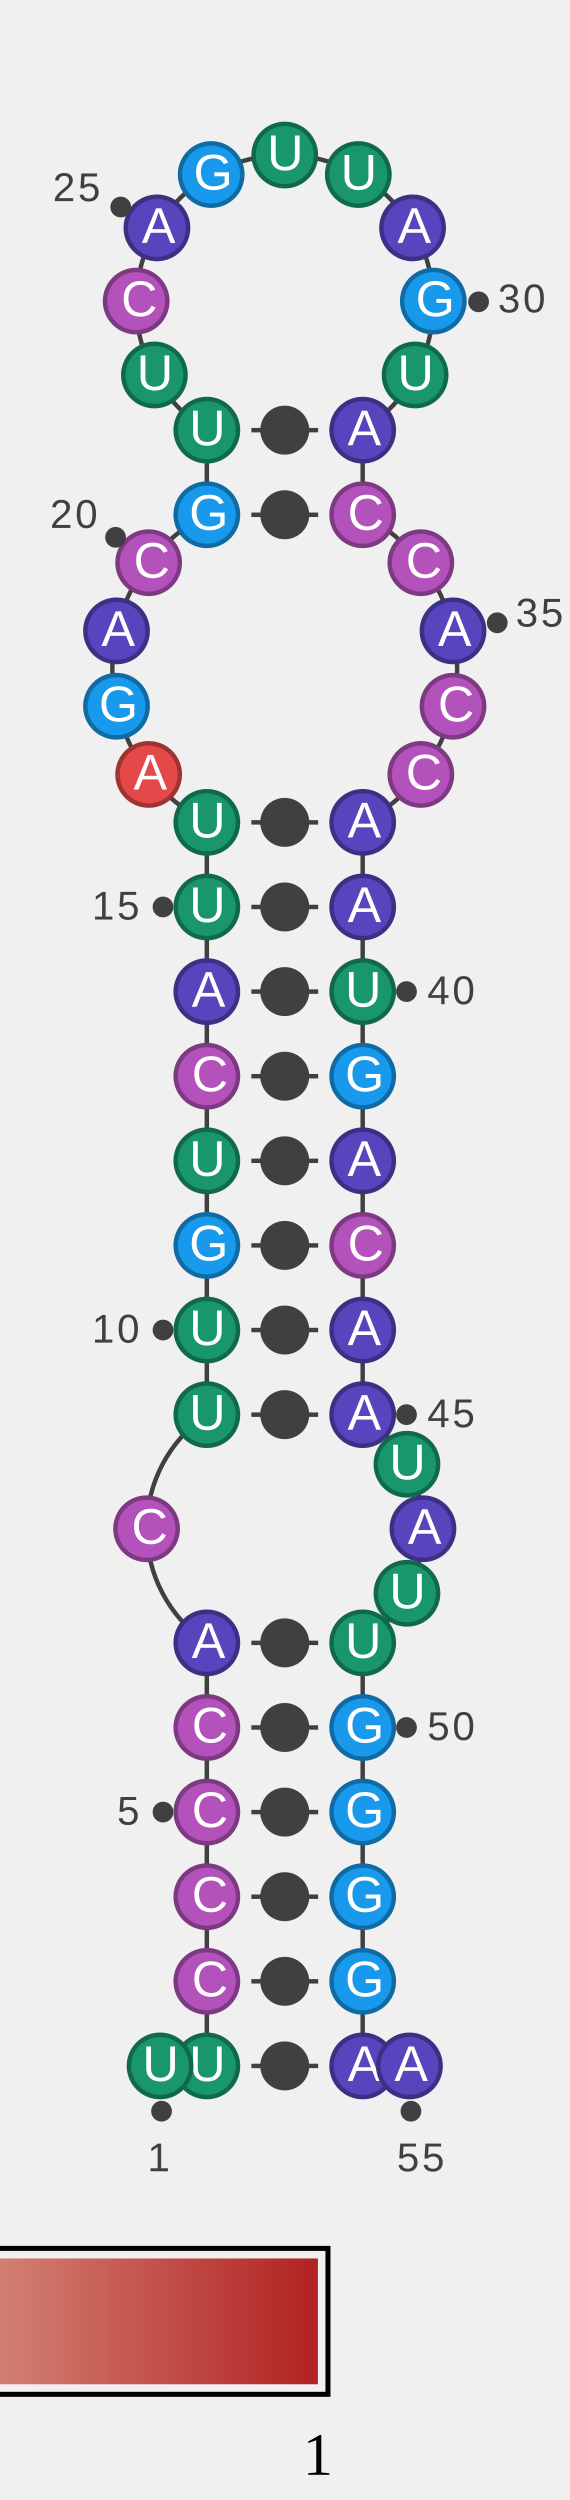
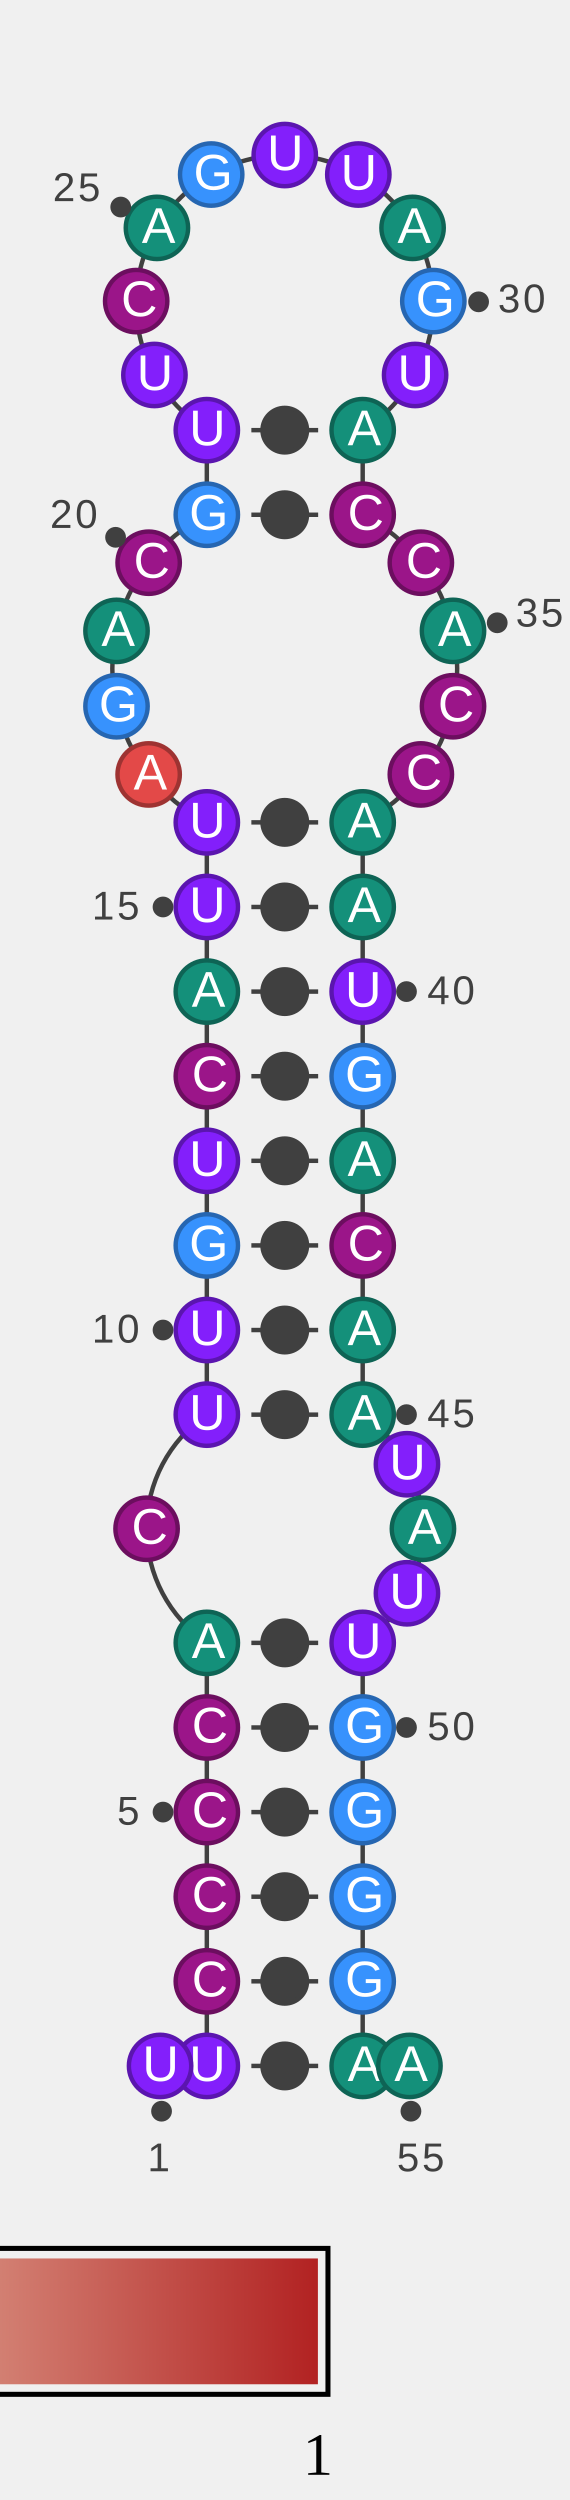
<svg xmlns="http://www.w3.org/2000/svg" width="113.174" height="496.806" viewBox="0 0 113.174 496.806">
  <path d="M 41.1 326.475 A 27.46 27.46 180.0 0 1 29.127 303.799" stroke="#404040" stroke-width="0.885" fill="none" />
  <path d="M 29.127 303.799 A 27.46 27.46 124.331 0 1 41.1 281.123" stroke="#404040" stroke-width="0.885" fill="none" />
  <path d="M 72.074 281.123 A 27.46 27.46 55.669 0 1 80.87 290.977" stroke="#404040" stroke-width="0.885" fill="none" />
  <path d="M 80.87 290.977 A 27.46 27.46 27.834 0 1 84.047 303.799" stroke="#404040" stroke-width="0.885" fill="none" />
  <path d="M 84.047 303.799 A 27.46 27.46 332.166 0 1 80.87 316.621" stroke="#404040" stroke-width="0.885" fill="none" />
  <path d="M 80.87 316.621 A 27.46 27.46 304.331 0 1 72.074 326.475" stroke="#404040" stroke-width="0.885" fill="none" />
  <g>
-     <circle cx="29.127" cy="303.799" r="6.195" stroke="#7d3982" stroke-width="0.885" fill="#b352ba" />
+     <circle cx="29.127" cy="303.799" r="6.195" stroke="#6c0e5f" stroke-width="0.885" fill="#9b1589" />
    <text x="26.127" y="306.799" style="fill:#ffffff;font-family:Arial;font-size:10;">C</text>
  </g>
  <g>
-     <circle cx="80.87" cy="290.977" r="6.195" stroke="#11694d" stroke-width="0.885" fill="#19966e" />
+     <circle cx="80.87" cy="290.977" r="6.195" stroke="#5b15af" stroke-width="0.885" fill="#831ffb" />
    <text x="77.37" y="293.977" style="fill:#ffffff;font-family:Arial;font-size:10;">U</text>
  </g>
  <g>
-     <circle cx="84.047" cy="303.799" r="6.195" stroke="#3d2f83" stroke-width="0.885" fill="#5844bc" />
+     <circle cx="84.047" cy="303.799" r="6.195" stroke="#0e6455" stroke-width="0.885" fill="#14907a" />
    <text x="81.047" y="306.799" style="fill:#ffffff;font-family:Arial;font-size:10;">A</text>
  </g>
  <g>
-     <circle cx="80.87" cy="316.621" r="6.195" stroke="#11694d" stroke-width="0.885" fill="#19966e" />
+     <circle cx="80.87" cy="316.621" r="6.195" stroke="#5b15af" stroke-width="0.885" fill="#831ffb" />
    <text x="77.37" y="319.621" style="fill:#ffffff;font-family:Arial;font-size:10;">U</text>
  </g>
  <path d="M 41.1 163.423 A 34.263 34.263 217.877 0 1 29.542 153.896" stroke="#404040" stroke-width="0.885" fill="none" />
  <path d="M 29.542 153.896 A 34.263 34.263 192.626 0 1 23.152 140.348" stroke="#404040" stroke-width="0.885" fill="none" />
  <path d="M 23.152 140.348 A 34.263 34.263 167.374 0 1 23.152 125.37" stroke="#404040" stroke-width="0.885" fill="none" />
  <path d="M 23.152 125.37 A 34.263 34.263 167.374 0 1 29.542 111.822" stroke="#404040" stroke-width="0.885" fill="none" />
  <path d="M 29.542 111.822 A 34.263 34.263 142.123 0 1 41.1 102.295" stroke="#404040" stroke-width="0.885" fill="none" />
  <path d="M 72.074 102.295 A 34.263 34.263 63.128 0 1 83.632 111.822" stroke="#404040" stroke-width="0.885" fill="none" />
  <path d="M 83.632 111.822 A 34.263 34.263 37.877 0 1 90.022 125.37" stroke="#404040" stroke-width="0.885" fill="none" />
  <path d="M 90.022 125.37 A 34.263 34.263 12.626 0 1 90.022 140.348" stroke="#404040" stroke-width="0.885" fill="none" />
  <path d="M 90.022 140.348 A 34.263 34.263 322.123 0 1 83.632 153.896" stroke="#404040" stroke-width="0.885" fill="none" />
  <path d="M 83.632 153.896 A 34.263 34.263 296.872 0 1 72.074 163.423" stroke="#404040" stroke-width="0.885" fill="none" />
  <g>
    <circle cx="29.542" cy="153.896" r="6.195" stroke="#9e3332" stroke-width="0.885" fill="#e34948" />
    <text x="26.542" y="156.896" style="fill:#ffffff;font-family:Arial;font-size:10;">A</text>
  </g>
  <g>
-     <circle cx="23.152" cy="140.348" r="6.195" stroke="#106ba5" stroke-width="0.885" fill="#1899ec" />
+     <circle cx="23.152" cy="140.348" r="6.195" stroke="#2666b1" stroke-width="0.885" fill="#3792fd" />
    <text x="19.652" y="143.348" style="fill:#ffffff;font-family:Arial;font-size:10;">G</text>
  </g>
  <g>
-     <circle cx="23.152" cy="125.37" r="6.195" stroke="#3d2f83" stroke-width="0.885" fill="#5844bc" />
+     <circle cx="23.152" cy="125.37" r="6.195" stroke="#0e6455" stroke-width="0.885" fill="#14907a" />
    <text x="20.152" y="128.37" style="fill:#ffffff;font-family:Arial;font-size:10;">A</text>
  </g>
  <g>
-     <circle cx="29.542" cy="111.822" r="6.195" stroke="#7d3982" stroke-width="0.885" fill="#b352ba" />
+     <circle cx="29.542" cy="111.822" r="6.195" stroke="#6c0e5f" stroke-width="0.885" fill="#9b1589" />
    <text x="26.542" y="114.822" style="fill:#ffffff;font-family:Arial;font-size:10;">C</text>
  </g>
  <g>
    <text x="14.94" y="104.909" style="fill:#404040;font-family:Arial;font-size:8;">0</text>
  </g>
  <g>
    <text x="9.94" y="104.909" style="fill:#404040;font-family:Arial;font-size:8;">2</text>
  </g>
  <g>
    <circle cx="22.968" cy="106.775" r="2.065" stroke-width="0.0" fill="#404040" />
  </g>
  <g>
-     <circle cx="83.632" cy="111.822" r="6.195" stroke="#7d3982" stroke-width="0.885" fill="#b352ba" />
+     <circle cx="83.632" cy="111.822" r="6.195" stroke="#6c0e5f" stroke-width="0.885" fill="#9b1589" />
    <text x="80.632" y="114.822" style="fill:#ffffff;font-family:Arial;font-size:10;">C</text>
  </g>
  <g>
-     <circle cx="90.022" cy="125.37" r="6.195" stroke="#3d2f83" stroke-width="0.885" fill="#5844bc" />
+     <circle cx="90.022" cy="125.37" r="6.195" stroke="#0e6455" stroke-width="0.885" fill="#14907a" />
    <text x="87.022" y="128.37" style="fill:#ffffff;font-family:Arial;font-size:10;">A</text>
  </g>
  <g>
    <text x="102.483" y="124.519" style="fill:#404040;font-family:Arial;font-size:8;">3</text>
  </g>
  <g>
    <text x="107.483" y="124.519" style="fill:#404040;font-family:Arial;font-size:8;">5</text>
  </g>
  <g>
    <circle cx="98.808" cy="123.763" r="2.065" stroke-width="0.0" fill="#404040" />
  </g>
  <g>
-     <circle cx="90.022" cy="140.348" r="6.195" stroke="#7d3982" stroke-width="0.885" fill="#b352ba" />
+     <circle cx="90.022" cy="140.348" r="6.195" stroke="#6c0e5f" stroke-width="0.885" fill="#9b1589" />
    <text x="87.022" y="143.348" style="fill:#ffffff;font-family:Arial;font-size:10;">C</text>
  </g>
  <g>
-     <circle cx="83.632" cy="153.896" r="6.195" stroke="#7d3982" stroke-width="0.885" fill="#b352ba" />
+     <circle cx="83.632" cy="153.896" r="6.195" stroke="#6c0e5f" stroke-width="0.885" fill="#9b1589" />
    <text x="80.632" y="156.896" style="fill:#ffffff;font-family:Arial;font-size:10;">C</text>
  </g>
  <path d="M 41.1 85.481 A 29.528 29.528 208.694 0 1 30.685 74.517" stroke="#404040" stroke-width="0.885" fill="none" />
  <path d="M 30.685 74.517 A 29.528 29.528 179.02 0 1 27.063 59.835" stroke="#404040" stroke-width="0.885" fill="none" />
  <path d="M 27.063 59.835 A 29.528 29.528 179.02 0 1 31.185 45.285" stroke="#404040" stroke-width="0.885" fill="none" />
  <path d="M 31.185 45.285 A 29.528 29.528 149.347 0 1 41.969 34.684" stroke="#404040" stroke-width="0.885" fill="none" />
  <path d="M 41.969 34.684 A 29.528 29.528 119.673 0 1 56.587 30.812" stroke="#404040" stroke-width="0.885" fill="none" />
  <path d="M 56.587 30.812 A 29.528 29.528 90 0 1 71.205 34.684" stroke="#404040" stroke-width="0.885" fill="none" />
  <path d="M 71.205 34.684 A 29.528 29.528 60.327 0 1 81.989 45.285" stroke="#404040" stroke-width="0.885" fill="none" />
  <path d="M 81.989 45.285 A 29.528 29.528 30.653 0 1 86.111 59.835" stroke="#404040" stroke-width="0.885" fill="none" />
  <path d="M 86.111 59.835 A 29.528 29.528 0.98 0 1 82.489 74.517" stroke="#404040" stroke-width="0.885" fill="none" />
  <path d="M 82.489 74.517 A 29.528 29.528 301.633 0 1 72.074 85.481" stroke="#404040" stroke-width="0.885" fill="none" />
  <g>
-     <circle cx="30.685" cy="74.517" r="6.195" stroke="#11694d" stroke-width="0.885" fill="#19966e" />
+     <circle cx="30.685" cy="74.517" r="6.195" stroke="#5b15af" stroke-width="0.885" fill="#831ffb" />
    <text x="27.185" y="77.517" style="fill:#ffffff;font-family:Arial;font-size:10;">U</text>
  </g>
  <g>
-     <circle cx="27.063" cy="59.835" r="6.195" stroke="#7d3982" stroke-width="0.885" fill="#b352ba" />
+     <circle cx="27.063" cy="59.835" r="6.195" stroke="#6c0e5f" stroke-width="0.885" fill="#9b1589" />
    <text x="24.063" y="62.835" style="fill:#ffffff;font-family:Arial;font-size:10;">C</text>
  </g>
  <g>
-     <circle cx="31.185" cy="45.285" r="6.195" stroke="#3d2f83" stroke-width="0.885" fill="#5844bc" />
+     <circle cx="31.185" cy="45.285" r="6.195" stroke="#0e6455" stroke-width="0.885" fill="#14907a" />
    <text x="28.185" y="48.285" style="fill:#ffffff;font-family:Arial;font-size:10;">A</text>
  </g>
  <g>
    <text x="15.495" y="39.969" style="fill:#404040;font-family:Arial;font-size:8;">5</text>
  </g>
  <g>
    <text x="10.495" y="39.969" style="fill:#404040;font-family:Arial;font-size:8;">2</text>
  </g>
  <g>
    <circle cx="23.993" cy="41.144" r="2.065" stroke-width="0.0" fill="#404040" />
  </g>
  <g>
-     <circle cx="41.969" cy="34.684" r="6.195" stroke="#106ba5" stroke-width="0.885" fill="#1899ec" />
+     <circle cx="41.969" cy="34.684" r="6.195" stroke="#2666b1" stroke-width="0.885" fill="#3792fd" />
    <text x="38.469" y="37.684" style="fill:#ffffff;font-family:Arial;font-size:10;">G</text>
  </g>
  <g>
-     <circle cx="56.587" cy="30.812" r="6.195" stroke="#11694d" stroke-width="0.885" fill="#19966e" />
+     <circle cx="56.587" cy="30.812" r="6.195" stroke="#5b15af" stroke-width="0.885" fill="#831ffb" />
    <text x="53.087" y="33.812" style="fill:#ffffff;font-family:Arial;font-size:10;">U</text>
  </g>
  <g>
-     <circle cx="71.205" cy="34.684" r="6.195" stroke="#11694d" stroke-width="0.885" fill="#19966e" />
+     <circle cx="71.205" cy="34.684" r="6.195" stroke="#5b15af" stroke-width="0.885" fill="#831ffb" />
    <text x="67.705" y="37.684" style="fill:#ffffff;font-family:Arial;font-size:10;">U</text>
  </g>
  <g>
-     <circle cx="81.989" cy="45.285" r="6.195" stroke="#3d2f83" stroke-width="0.885" fill="#5844bc" />
+     <circle cx="81.989" cy="45.285" r="6.195" stroke="#0e6455" stroke-width="0.885" fill="#14907a" />
    <text x="78.989" y="48.285" style="fill:#ffffff;font-family:Arial;font-size:10;">A</text>
  </g>
  <g>
-     <circle cx="86.111" cy="59.835" r="6.195" stroke="#106ba5" stroke-width="0.885" fill="#1899ec" />
+     <circle cx="86.111" cy="59.835" r="6.195" stroke="#2666b1" stroke-width="0.885" fill="#3792fd" />
    <text x="82.611" y="62.835" style="fill:#ffffff;font-family:Arial;font-size:10;">G</text>
  </g>
  <g>
    <text x="98.94" y="62.073" style="fill:#404040;font-family:Arial;font-size:8;">3</text>
  </g>
  <g>
    <text x="103.94" y="62.073" style="fill:#404040;font-family:Arial;font-size:8;">0</text>
  </g>
  <g>
    <circle cx="95.107" cy="59.981" r="2.065" stroke-width="0.0" fill="#404040" />
  </g>
  <g>
-     <circle cx="82.489" cy="74.517" r="6.195" stroke="#11694d" stroke-width="0.885" fill="#19966e" />
+     <circle cx="82.489" cy="74.517" r="6.195" stroke="#5b15af" stroke-width="0.885" fill="#831ffb" />
    <text x="78.989" y="77.517" style="fill:#ffffff;font-family:Arial;font-size:10;">U</text>
  </g>
  <line x1="41.1" y1="404.352" x2="41.1" y2="399.927" stroke="#404040" stroke-width="0.885" />
  <line x1="41.1" y1="387.538" x2="41.1" y2="383.113" stroke="#404040" stroke-width="0.885" />
  <line x1="41.1" y1="370.723" x2="41.1" y2="366.299" stroke="#404040" stroke-width="0.885" />
  <line x1="41.1" y1="353.909" x2="41.1" y2="349.484" stroke="#404040" stroke-width="0.885" />
  <line x1="41.1" y1="337.095" x2="41.1" y2="332.67" stroke="#404040" stroke-width="0.885" />
  <line x1="72.074" y1="332.67" x2="72.074" y2="337.095" stroke="#404040" stroke-width="0.885" />
  <line x1="72.074" y1="349.484" x2="72.074" y2="353.909" stroke="#404040" stroke-width="0.885" />
  <line x1="72.074" y1="366.299" x2="72.074" y2="370.723" stroke="#404040" stroke-width="0.885" />
  <line x1="72.074" y1="383.113" x2="72.074" y2="387.538" stroke="#404040" stroke-width="0.885" />
  <line x1="72.074" y1="399.927" x2="72.074" y2="404.352" stroke="#404040" stroke-width="0.885" />
  <line x1="49.95" y1="410.547" x2="52.162" y2="410.547" stroke="#404040" stroke-width="0.885" />
  <circle cx="56.587" cy="410.547" r="4.425" stroke="#404040" stroke-width="0.885" fill="#404040" />
  <line x1="61.012" y1="410.547" x2="63.224" y2="410.547" stroke="#404040" stroke-width="0.885" />
  <g>
-     <circle cx="41.1" cy="410.547" r="6.195" stroke="#11694d" stroke-width="0.885" fill="#19966e" />
+     <circle cx="41.1" cy="410.547" r="6.195" stroke="#5b15af" stroke-width="0.885" fill="#831ffb" />
    <text x="37.6" y="413.547" style="fill:#ffffff;font-family:Arial;font-size:10;">U</text>
  </g>
  <g>
-     <circle cx="72.074" cy="410.547" r="6.195" stroke="#3d2f83" stroke-width="0.885" fill="#5844bc" />
+     <circle cx="72.074" cy="410.547" r="6.195" stroke="#0e6455" stroke-width="0.885" fill="#14907a" />
    <text x="69.074" y="413.547" style="fill:#ffffff;font-family:Arial;font-size:10;">A</text>
  </g>
  <line x1="49.95" y1="393.732" x2="52.162" y2="393.732" stroke="#404040" stroke-width="0.885" />
  <circle cx="56.587" cy="393.732" r="4.425" stroke="#404040" stroke-width="0.885" fill="#404040" />
  <line x1="61.012" y1="393.732" x2="63.224" y2="393.732" stroke="#404040" stroke-width="0.885" />
  <g>
-     <circle cx="41.1" cy="393.732" r="6.195" stroke="#7d3982" stroke-width="0.885" fill="#b352ba" />
+     <circle cx="41.1" cy="393.732" r="6.195" stroke="#6c0e5f" stroke-width="0.885" fill="#9b1589" />
    <text x="38.1" y="396.732" style="fill:#ffffff;font-family:Arial;font-size:10;">C</text>
  </g>
  <g>
-     <circle cx="72.074" cy="393.732" r="6.195" stroke="#106ba5" stroke-width="0.885" fill="#1899ec" />
+     <circle cx="72.074" cy="393.732" r="6.195" stroke="#2666b1" stroke-width="0.885" fill="#3792fd" />
    <text x="68.574" y="396.732" style="fill:#ffffff;font-family:Arial;font-size:10;">G</text>
  </g>
  <line x1="49.95" y1="376.918" x2="52.162" y2="376.918" stroke="#404040" stroke-width="0.885" />
  <circle cx="56.587" cy="376.918" r="4.425" stroke="#404040" stroke-width="0.885" fill="#404040" />
  <line x1="61.012" y1="376.918" x2="63.224" y2="376.918" stroke="#404040" stroke-width="0.885" />
  <g>
-     <circle cx="41.1" cy="376.918" r="6.195" stroke="#7d3982" stroke-width="0.885" fill="#b352ba" />
+     <circle cx="41.1" cy="376.918" r="6.195" stroke="#6c0e5f" stroke-width="0.885" fill="#9b1589" />
    <text x="38.1" y="379.918" style="fill:#ffffff;font-family:Arial;font-size:10;">C</text>
  </g>
  <g>
-     <circle cx="72.074" cy="376.918" r="6.195" stroke="#106ba5" stroke-width="0.885" fill="#1899ec" />
+     <circle cx="72.074" cy="376.918" r="6.195" stroke="#2666b1" stroke-width="0.885" fill="#3792fd" />
    <text x="68.574" y="379.918" style="fill:#ffffff;font-family:Arial;font-size:10;">G</text>
  </g>
  <line x1="49.95" y1="360.104" x2="52.162" y2="360.104" stroke="#404040" stroke-width="0.885" />
  <circle cx="56.587" cy="360.104" r="4.425" stroke="#404040" stroke-width="0.885" fill="#404040" />
  <line x1="61.012" y1="360.104" x2="63.224" y2="360.104" stroke="#404040" stroke-width="0.885" />
  <g>
-     <circle cx="41.1" cy="360.104" r="6.195" stroke="#7d3982" stroke-width="0.885" fill="#b352ba" />
+     <circle cx="41.1" cy="360.104" r="6.195" stroke="#6c0e5f" stroke-width="0.885" fill="#9b1589" />
    <text x="38.1" y="363.104" style="fill:#ffffff;font-family:Arial;font-size:10;">C</text>
  </g>
  <g>
    <text x="23.268" y="362.604" style="fill:#404040;font-family:Arial;font-size:8;">5</text>
  </g>
  <g>
    <circle cx="32.398" cy="360.104" r="2.065" stroke-width="0.0" fill="#404040" />
  </g>
  <g>
-     <circle cx="72.074" cy="360.104" r="6.195" stroke="#106ba5" stroke-width="0.885" fill="#1899ec" />
+     <circle cx="72.074" cy="360.104" r="6.195" stroke="#2666b1" stroke-width="0.885" fill="#3792fd" />
    <text x="68.574" y="363.104" style="fill:#ffffff;font-family:Arial;font-size:10;">G</text>
  </g>
  <line x1="49.95" y1="343.29" x2="52.162" y2="343.29" stroke="#404040" stroke-width="0.885" />
  <circle cx="56.587" cy="343.29" r="4.425" stroke="#404040" stroke-width="0.885" fill="#404040" />
  <line x1="61.012" y1="343.29" x2="63.224" y2="343.29" stroke="#404040" stroke-width="0.885" />
  <g>
-     <circle cx="41.1" cy="343.29" r="6.195" stroke="#7d3982" stroke-width="0.885" fill="#b352ba" />
+     <circle cx="41.1" cy="343.29" r="6.195" stroke="#6c0e5f" stroke-width="0.885" fill="#9b1589" />
    <text x="38.1" y="346.29" style="fill:#ffffff;font-family:Arial;font-size:10;">C</text>
  </g>
  <g>
-     <circle cx="72.074" cy="343.29" r="6.195" stroke="#106ba5" stroke-width="0.885" fill="#1899ec" />
+     <circle cx="72.074" cy="343.29" r="6.195" stroke="#2666b1" stroke-width="0.885" fill="#3792fd" />
    <text x="68.574" y="346.29" style="fill:#ffffff;font-family:Arial;font-size:10;">G</text>
  </g>
  <g>
    <text x="84.906" y="345.79" style="fill:#404040;font-family:Arial;font-size:8;">5</text>
  </g>
  <g>
    <text x="89.906" y="345.79" style="fill:#404040;font-family:Arial;font-size:8;">0</text>
  </g>
  <g>
    <circle cx="80.776" cy="343.29" r="2.065" stroke-width="0.0" fill="#404040" />
  </g>
  <line x1="49.95" y1="326.475" x2="52.162" y2="326.475" stroke="#404040" stroke-width="0.885" />
  <circle cx="56.587" cy="326.475" r="4.425" stroke="#404040" stroke-width="0.885" fill="#404040" />
  <line x1="61.012" y1="326.475" x2="63.224" y2="326.475" stroke="#404040" stroke-width="0.885" />
  <g>
-     <circle cx="41.1" cy="326.475" r="6.195" stroke="#3d2f83" stroke-width="0.885" fill="#5844bc" />
+     <circle cx="41.1" cy="326.475" r="6.195" stroke="#0e6455" stroke-width="0.885" fill="#14907a" />
    <text x="38.1" y="329.475" style="fill:#ffffff;font-family:Arial;font-size:10;">A</text>
  </g>
  <g>
-     <circle cx="72.074" cy="326.475" r="6.195" stroke="#11694d" stroke-width="0.885" fill="#19966e" />
+     <circle cx="72.074" cy="326.475" r="6.195" stroke="#5b15af" stroke-width="0.885" fill="#831ffb" />
    <text x="68.574" y="329.475" style="fill:#ffffff;font-family:Arial;font-size:10;">U</text>
  </g>
  <line x1="41.1" y1="274.928" x2="41.1" y2="270.503" stroke="#404040" stroke-width="0.885" />
  <line x1="41.1" y1="258.114" x2="41.1" y2="253.689" stroke="#404040" stroke-width="0.885" />
  <line x1="41.1" y1="241.299" x2="41.1" y2="236.875" stroke="#404040" stroke-width="0.885" />
  <line x1="41.1" y1="224.485" x2="41.1" y2="220.06" stroke="#404040" stroke-width="0.885" />
  <line x1="41.1" y1="207.671" x2="41.1" y2="203.246" stroke="#404040" stroke-width="0.885" />
  <line x1="41.1" y1="190.857" x2="41.1" y2="186.432" stroke="#404040" stroke-width="0.885" />
  <line x1="41.1" y1="174.042" x2="41.1" y2="169.617" stroke="#404040" stroke-width="0.885" />
  <line x1="72.074" y1="169.617" x2="72.074" y2="174.042" stroke="#404040" stroke-width="0.885" />
  <line x1="72.074" y1="186.432" x2="72.074" y2="190.857" stroke="#404040" stroke-width="0.885" />
  <line x1="72.074" y1="203.246" x2="72.074" y2="207.671" stroke="#404040" stroke-width="0.885" />
  <line x1="72.074" y1="220.06" x2="72.074" y2="224.485" stroke="#404040" stroke-width="0.885" />
  <line x1="72.074" y1="236.875" x2="72.074" y2="241.299" stroke="#404040" stroke-width="0.885" />
  <line x1="72.074" y1="253.689" x2="72.074" y2="258.114" stroke="#404040" stroke-width="0.885" />
  <line x1="72.074" y1="270.503" x2="72.074" y2="274.928" stroke="#404040" stroke-width="0.885" />
  <line x1="49.95" y1="281.123" x2="52.162" y2="281.123" stroke="#404040" stroke-width="0.885" />
  <circle cx="56.587" cy="281.123" r="4.425" stroke="#404040" stroke-width="0.885" fill="#404040" />
  <line x1="61.012" y1="281.123" x2="63.224" y2="281.123" stroke="#404040" stroke-width="0.885" />
  <g>
-     <circle cx="41.1" cy="281.123" r="6.195" stroke="#11694d" stroke-width="0.885" fill="#19966e" />
+     <circle cx="41.1" cy="281.123" r="6.195" stroke="#5b15af" stroke-width="0.885" fill="#831ffb" />
    <text x="37.6" y="284.123" style="fill:#ffffff;font-family:Arial;font-size:10;">U</text>
  </g>
  <g>
-     <circle cx="72.074" cy="281.123" r="6.195" stroke="#3d2f83" stroke-width="0.885" fill="#5844bc" />
+     <circle cx="72.074" cy="281.123" r="6.195" stroke="#0e6455" stroke-width="0.885" fill="#14907a" />
    <text x="69.074" y="284.123" style="fill:#ffffff;font-family:Arial;font-size:10;">A</text>
  </g>
  <g>
    <text x="84.906" y="283.623" style="fill:#404040;font-family:Arial;font-size:8;">4</text>
  </g>
  <g>
    <text x="89.906" y="283.623" style="fill:#404040;font-family:Arial;font-size:8;">5</text>
  </g>
  <g>
    <circle cx="80.776" cy="281.123" r="2.065" stroke-width="0.0" fill="#404040" />
  </g>
  <line x1="49.95" y1="264.308" x2="52.162" y2="264.308" stroke="#404040" stroke-width="0.885" />
  <circle cx="56.587" cy="264.308" r="4.425" stroke="#404040" stroke-width="0.885" fill="#404040" />
  <line x1="61.012" y1="264.308" x2="63.224" y2="264.308" stroke="#404040" stroke-width="0.885" />
  <g>
-     <circle cx="41.1" cy="264.308" r="6.195" stroke="#11694d" stroke-width="0.885" fill="#19966e" />
+     <circle cx="41.1" cy="264.308" r="6.195" stroke="#5b15af" stroke-width="0.885" fill="#831ffb" />
    <text x="37.6" y="267.308" style="fill:#ffffff;font-family:Arial;font-size:10;">U</text>
  </g>
  <g>
    <text x="23.268" y="266.808" style="fill:#404040;font-family:Arial;font-size:8;">0</text>
  </g>
  <g>
    <text x="18.268" y="266.808" style="fill:#404040;font-family:Arial;font-size:8;">1</text>
  </g>
  <g>
    <circle cx="32.398" cy="264.308" r="2.065" stroke-width="0.0" fill="#404040" />
  </g>
  <g>
-     <circle cx="72.074" cy="264.308" r="6.195" stroke="#3d2f83" stroke-width="0.885" fill="#5844bc" />
+     <circle cx="72.074" cy="264.308" r="6.195" stroke="#0e6455" stroke-width="0.885" fill="#14907a" />
    <text x="69.074" y="267.308" style="fill:#ffffff;font-family:Arial;font-size:10;">A</text>
  </g>
  <line x1="49.95" y1="247.494" x2="52.162" y2="247.494" stroke="#404040" stroke-width="0.885" />
  <circle cx="56.587" cy="247.494" r="4.425" stroke="#404040" stroke-width="0.885" fill="#404040" />
  <line x1="61.012" y1="247.494" x2="63.224" y2="247.494" stroke="#404040" stroke-width="0.885" />
  <g>
-     <circle cx="41.1" cy="247.494" r="6.195" stroke="#106ba5" stroke-width="0.885" fill="#1899ec" />
+     <circle cx="41.1" cy="247.494" r="6.195" stroke="#2666b1" stroke-width="0.885" fill="#3792fd" />
    <text x="37.6" y="250.494" style="fill:#ffffff;font-family:Arial;font-size:10;">G</text>
  </g>
  <g>
-     <circle cx="72.074" cy="247.494" r="6.195" stroke="#7d3982" stroke-width="0.885" fill="#b352ba" />
+     <circle cx="72.074" cy="247.494" r="6.195" stroke="#6c0e5f" stroke-width="0.885" fill="#9b1589" />
    <text x="69.074" y="250.494" style="fill:#ffffff;font-family:Arial;font-size:10;">C</text>
  </g>
  <line x1="49.95" y1="230.68" x2="52.162" y2="230.68" stroke="#404040" stroke-width="0.885" />
  <circle cx="56.587" cy="230.68" r="4.425" stroke="#404040" stroke-width="0.885" fill="#404040" />
  <line x1="61.012" y1="230.68" x2="63.224" y2="230.68" stroke="#404040" stroke-width="0.885" />
  <g>
-     <circle cx="41.1" cy="230.68" r="6.195" stroke="#11694d" stroke-width="0.885" fill="#19966e" />
+     <circle cx="41.1" cy="230.68" r="6.195" stroke="#5b15af" stroke-width="0.885" fill="#831ffb" />
    <text x="37.6" y="233.68" style="fill:#ffffff;font-family:Arial;font-size:10;">U</text>
  </g>
  <g>
-     <circle cx="72.074" cy="230.68" r="6.195" stroke="#3d2f83" stroke-width="0.885" fill="#5844bc" />
+     <circle cx="72.074" cy="230.68" r="6.195" stroke="#0e6455" stroke-width="0.885" fill="#14907a" />
    <text x="69.074" y="233.68" style="fill:#ffffff;font-family:Arial;font-size:10;">A</text>
  </g>
  <line x1="49.95" y1="213.866" x2="52.162" y2="213.866" stroke="#404040" stroke-width="0.885" />
  <circle cx="56.587" cy="213.866" r="4.425" stroke="#404040" stroke-width="0.885" fill="#404040" />
  <line x1="61.012" y1="213.866" x2="63.224" y2="213.866" stroke="#404040" stroke-width="0.885" />
  <g>
-     <circle cx="41.1" cy="213.866" r="6.195" stroke="#7d3982" stroke-width="0.885" fill="#b352ba" />
+     <circle cx="41.1" cy="213.866" r="6.195" stroke="#6c0e5f" stroke-width="0.885" fill="#9b1589" />
    <text x="38.1" y="216.866" style="fill:#ffffff;font-family:Arial;font-size:10;">C</text>
  </g>
  <g>
-     <circle cx="72.074" cy="213.866" r="6.195" stroke="#106ba5" stroke-width="0.885" fill="#1899ec" />
+     <circle cx="72.074" cy="213.866" r="6.195" stroke="#2666b1" stroke-width="0.885" fill="#3792fd" />
    <text x="68.574" y="216.866" style="fill:#ffffff;font-family:Arial;font-size:10;">G</text>
  </g>
  <line x1="49.95" y1="197.051" x2="52.162" y2="197.051" stroke="#404040" stroke-width="0.885" />
  <circle cx="56.587" cy="197.051" r="4.425" stroke="#404040" stroke-width="0.885" fill="#404040" />
  <line x1="61.012" y1="197.051" x2="63.224" y2="197.051" stroke="#404040" stroke-width="0.885" />
  <g>
-     <circle cx="41.1" cy="197.051" r="6.195" stroke="#3d2f83" stroke-width="0.885" fill="#5844bc" />
+     <circle cx="41.1" cy="197.051" r="6.195" stroke="#0e6455" stroke-width="0.885" fill="#14907a" />
    <text x="38.1" y="200.051" style="fill:#ffffff;font-family:Arial;font-size:10;">A</text>
  </g>
  <g>
-     <circle cx="72.074" cy="197.051" r="6.195" stroke="#11694d" stroke-width="0.885" fill="#19966e" />
+     <circle cx="72.074" cy="197.051" r="6.195" stroke="#5b15af" stroke-width="0.885" fill="#831ffb" />
    <text x="68.574" y="200.051" style="fill:#ffffff;font-family:Arial;font-size:10;">U</text>
  </g>
  <g>
    <text x="84.906" y="199.551" style="fill:#404040;font-family:Arial;font-size:8;">4</text>
  </g>
  <g>
    <text x="89.906" y="199.551" style="fill:#404040;font-family:Arial;font-size:8;">0</text>
  </g>
  <g>
    <circle cx="80.776" cy="197.051" r="2.065" stroke-width="0.0" fill="#404040" />
  </g>
  <line x1="49.95" y1="180.237" x2="52.162" y2="180.237" stroke="#404040" stroke-width="0.885" />
  <circle cx="56.587" cy="180.237" r="4.425" stroke="#404040" stroke-width="0.885" fill="#404040" />
  <line x1="61.012" y1="180.237" x2="63.224" y2="180.237" stroke="#404040" stroke-width="0.885" />
  <g>
-     <circle cx="41.1" cy="180.237" r="6.195" stroke="#11694d" stroke-width="0.885" fill="#19966e" />
+     <circle cx="41.1" cy="180.237" r="6.195" stroke="#5b15af" stroke-width="0.885" fill="#831ffb" />
    <text x="37.6" y="183.237" style="fill:#ffffff;font-family:Arial;font-size:10;">U</text>
  </g>
  <g>
    <text x="23.268" y="182.737" style="fill:#404040;font-family:Arial;font-size:8;">5</text>
  </g>
  <g>
    <text x="18.268" y="182.737" style="fill:#404040;font-family:Arial;font-size:8;">1</text>
  </g>
  <g>
    <circle cx="32.398" cy="180.237" r="2.065" stroke-width="0.0" fill="#404040" />
  </g>
  <g>
-     <circle cx="72.074" cy="180.237" r="6.195" stroke="#3d2f83" stroke-width="0.885" fill="#5844bc" />
+     <circle cx="72.074" cy="180.237" r="6.195" stroke="#0e6455" stroke-width="0.885" fill="#14907a" />
    <text x="69.074" y="183.237" style="fill:#ffffff;font-family:Arial;font-size:10;">A</text>
  </g>
  <line x1="49.95" y1="163.423" x2="52.162" y2="163.423" stroke="#404040" stroke-width="0.885" />
  <circle cx="56.587" cy="163.423" r="4.425" stroke="#404040" stroke-width="0.885" fill="#404040" />
  <line x1="61.012" y1="163.423" x2="63.224" y2="163.423" stroke="#404040" stroke-width="0.885" />
  <g>
-     <circle cx="41.1" cy="163.423" r="6.195" stroke="#11694d" stroke-width="0.885" fill="#19966e" />
+     <circle cx="41.1" cy="163.423" r="6.195" stroke="#5b15af" stroke-width="0.885" fill="#831ffb" />
    <text x="37.6" y="166.423" style="fill:#ffffff;font-family:Arial;font-size:10;">U</text>
  </g>
  <g>
-     <circle cx="72.074" cy="163.423" r="6.195" stroke="#3d2f83" stroke-width="0.885" fill="#5844bc" />
+     <circle cx="72.074" cy="163.423" r="6.195" stroke="#0e6455" stroke-width="0.885" fill="#14907a" />
    <text x="69.074" y="166.423" style="fill:#ffffff;font-family:Arial;font-size:10;">A</text>
  </g>
  <line x1="41.1" y1="96.101" x2="41.1" y2="91.676" stroke="#404040" stroke-width="0.885" />
  <line x1="72.074" y1="91.676" x2="72.074" y2="96.101" stroke="#404040" stroke-width="0.885" />
  <line x1="49.95" y1="102.295" x2="52.162" y2="102.295" stroke="#404040" stroke-width="0.885" />
  <circle cx="56.587" cy="102.295" r="4.425" stroke="#404040" stroke-width="0.885" fill="#404040" />
  <line x1="61.012" y1="102.295" x2="63.224" y2="102.295" stroke="#404040" stroke-width="0.885" />
  <g>
-     <circle cx="41.1" cy="102.295" r="6.195" stroke="#106ba5" stroke-width="0.885" fill="#1899ec" />
+     <circle cx="41.1" cy="102.295" r="6.195" stroke="#2666b1" stroke-width="0.885" fill="#3792fd" />
    <text x="37.6" y="105.295" style="fill:#ffffff;font-family:Arial;font-size:10;">G</text>
  </g>
  <g>
-     <circle cx="72.074" cy="102.295" r="6.195" stroke="#7d3982" stroke-width="0.885" fill="#b352ba" />
+     <circle cx="72.074" cy="102.295" r="6.195" stroke="#6c0e5f" stroke-width="0.885" fill="#9b1589" />
    <text x="69.074" y="105.295" style="fill:#ffffff;font-family:Arial;font-size:10;">C</text>
  </g>
  <line x1="49.95" y1="85.481" x2="52.162" y2="85.481" stroke="#404040" stroke-width="0.885" />
  <circle cx="56.587" cy="85.481" r="4.425" stroke="#404040" stroke-width="0.885" fill="#404040" />
  <line x1="61.012" y1="85.481" x2="63.224" y2="85.481" stroke="#404040" stroke-width="0.885" />
  <g>
-     <circle cx="41.1" cy="85.481" r="6.195" stroke="#11694d" stroke-width="0.885" fill="#19966e" />
+     <circle cx="41.1" cy="85.481" r="6.195" stroke="#5b15af" stroke-width="0.885" fill="#831ffb" />
    <text x="37.6" y="88.481" style="fill:#ffffff;font-family:Arial;font-size:10;">U</text>
  </g>
  <g>
-     <circle cx="72.074" cy="85.481" r="6.195" stroke="#3d2f83" stroke-width="0.885" fill="#5844bc" />
+     <circle cx="72.074" cy="85.481" r="6.195" stroke="#0e6455" stroke-width="0.885" fill="#14907a" />
    <text x="69.074" y="88.481" style="fill:#ffffff;font-family:Arial;font-size:10;">A</text>
  </g>
  <line x1="38.003" y1="410.547" x2="34.905" y2="410.547" stroke="#404040" stroke-width="0.885" />
  <g>
-     <circle cx="31.808" cy="410.547" r="6.195" stroke="#11694d" stroke-width="0.885" fill="#19966e" />
+     <circle cx="31.808" cy="410.547" r="6.195" stroke="#5b15af" stroke-width="0.885" fill="#831ffb" />
    <text x="28.308" y="413.547" style="fill:#ffffff;font-family:Arial;font-size:10;">U</text>
  </g>
  <g>
    <text x="29.308" y="431.476" style="fill:#404040;font-family:Arial;font-size:8;">1</text>
  </g>
  <g>
    <circle cx="32.103" cy="419.544" r="2.065" stroke-width="0.0" fill="#404040" />
  </g>
  <line x1="78.268" y1="410.547" x2="75.171" y2="410.547" stroke="#404040" stroke-width="0.885" />
  <g>
-     <circle cx="81.366" cy="410.547" r="6.195" stroke="#3d2f83" stroke-width="0.885" fill="#5844bc" />
+     <circle cx="81.366" cy="410.547" r="6.195" stroke="#0e6455" stroke-width="0.885" fill="#14907a" />
    <text x="78.366" y="413.547" style="fill:#ffffff;font-family:Arial;font-size:10;">A</text>
  </g>
  <g>
    <text x="78.866" y="431.476" style="fill:#404040;font-family:Arial;font-size:8;">5</text>
  </g>
  <g>
    <text x="83.866" y="431.476" style="fill:#404040;font-family:Arial;font-size:8;">5</text>
  </g>
  <g>
    <circle cx="81.661" cy="419.544" r="2.065" stroke-width="0.0" fill="#404040" />
  </g>
  <defs>
    <linearGradient id="reactivities_scale" x1="0%" x2="100%" y1="0%" y2="0%">
      <stop offset="0%" stop-color="lightyellow" />
      <stop offset="100%" stop-color="firebrick" />
    </linearGradient>
  </defs>
  <rect fill="url(#reactivities_scale)" x="-86.826" y="448.806" width="150" height="25" />
  <rect fill="none" x="-88.826" y="446.806" width="154" height="29" stroke="black" stroke-width="1" />
  <text text-anchor="middle" x="-86.826" y="491.806">0</text>
  <text text-anchor="middle" x="63.174" y="491.806">1</text>
  <text text-anchor="start" x="-88.826" y="441.806">Reactivity</text>
</svg>
